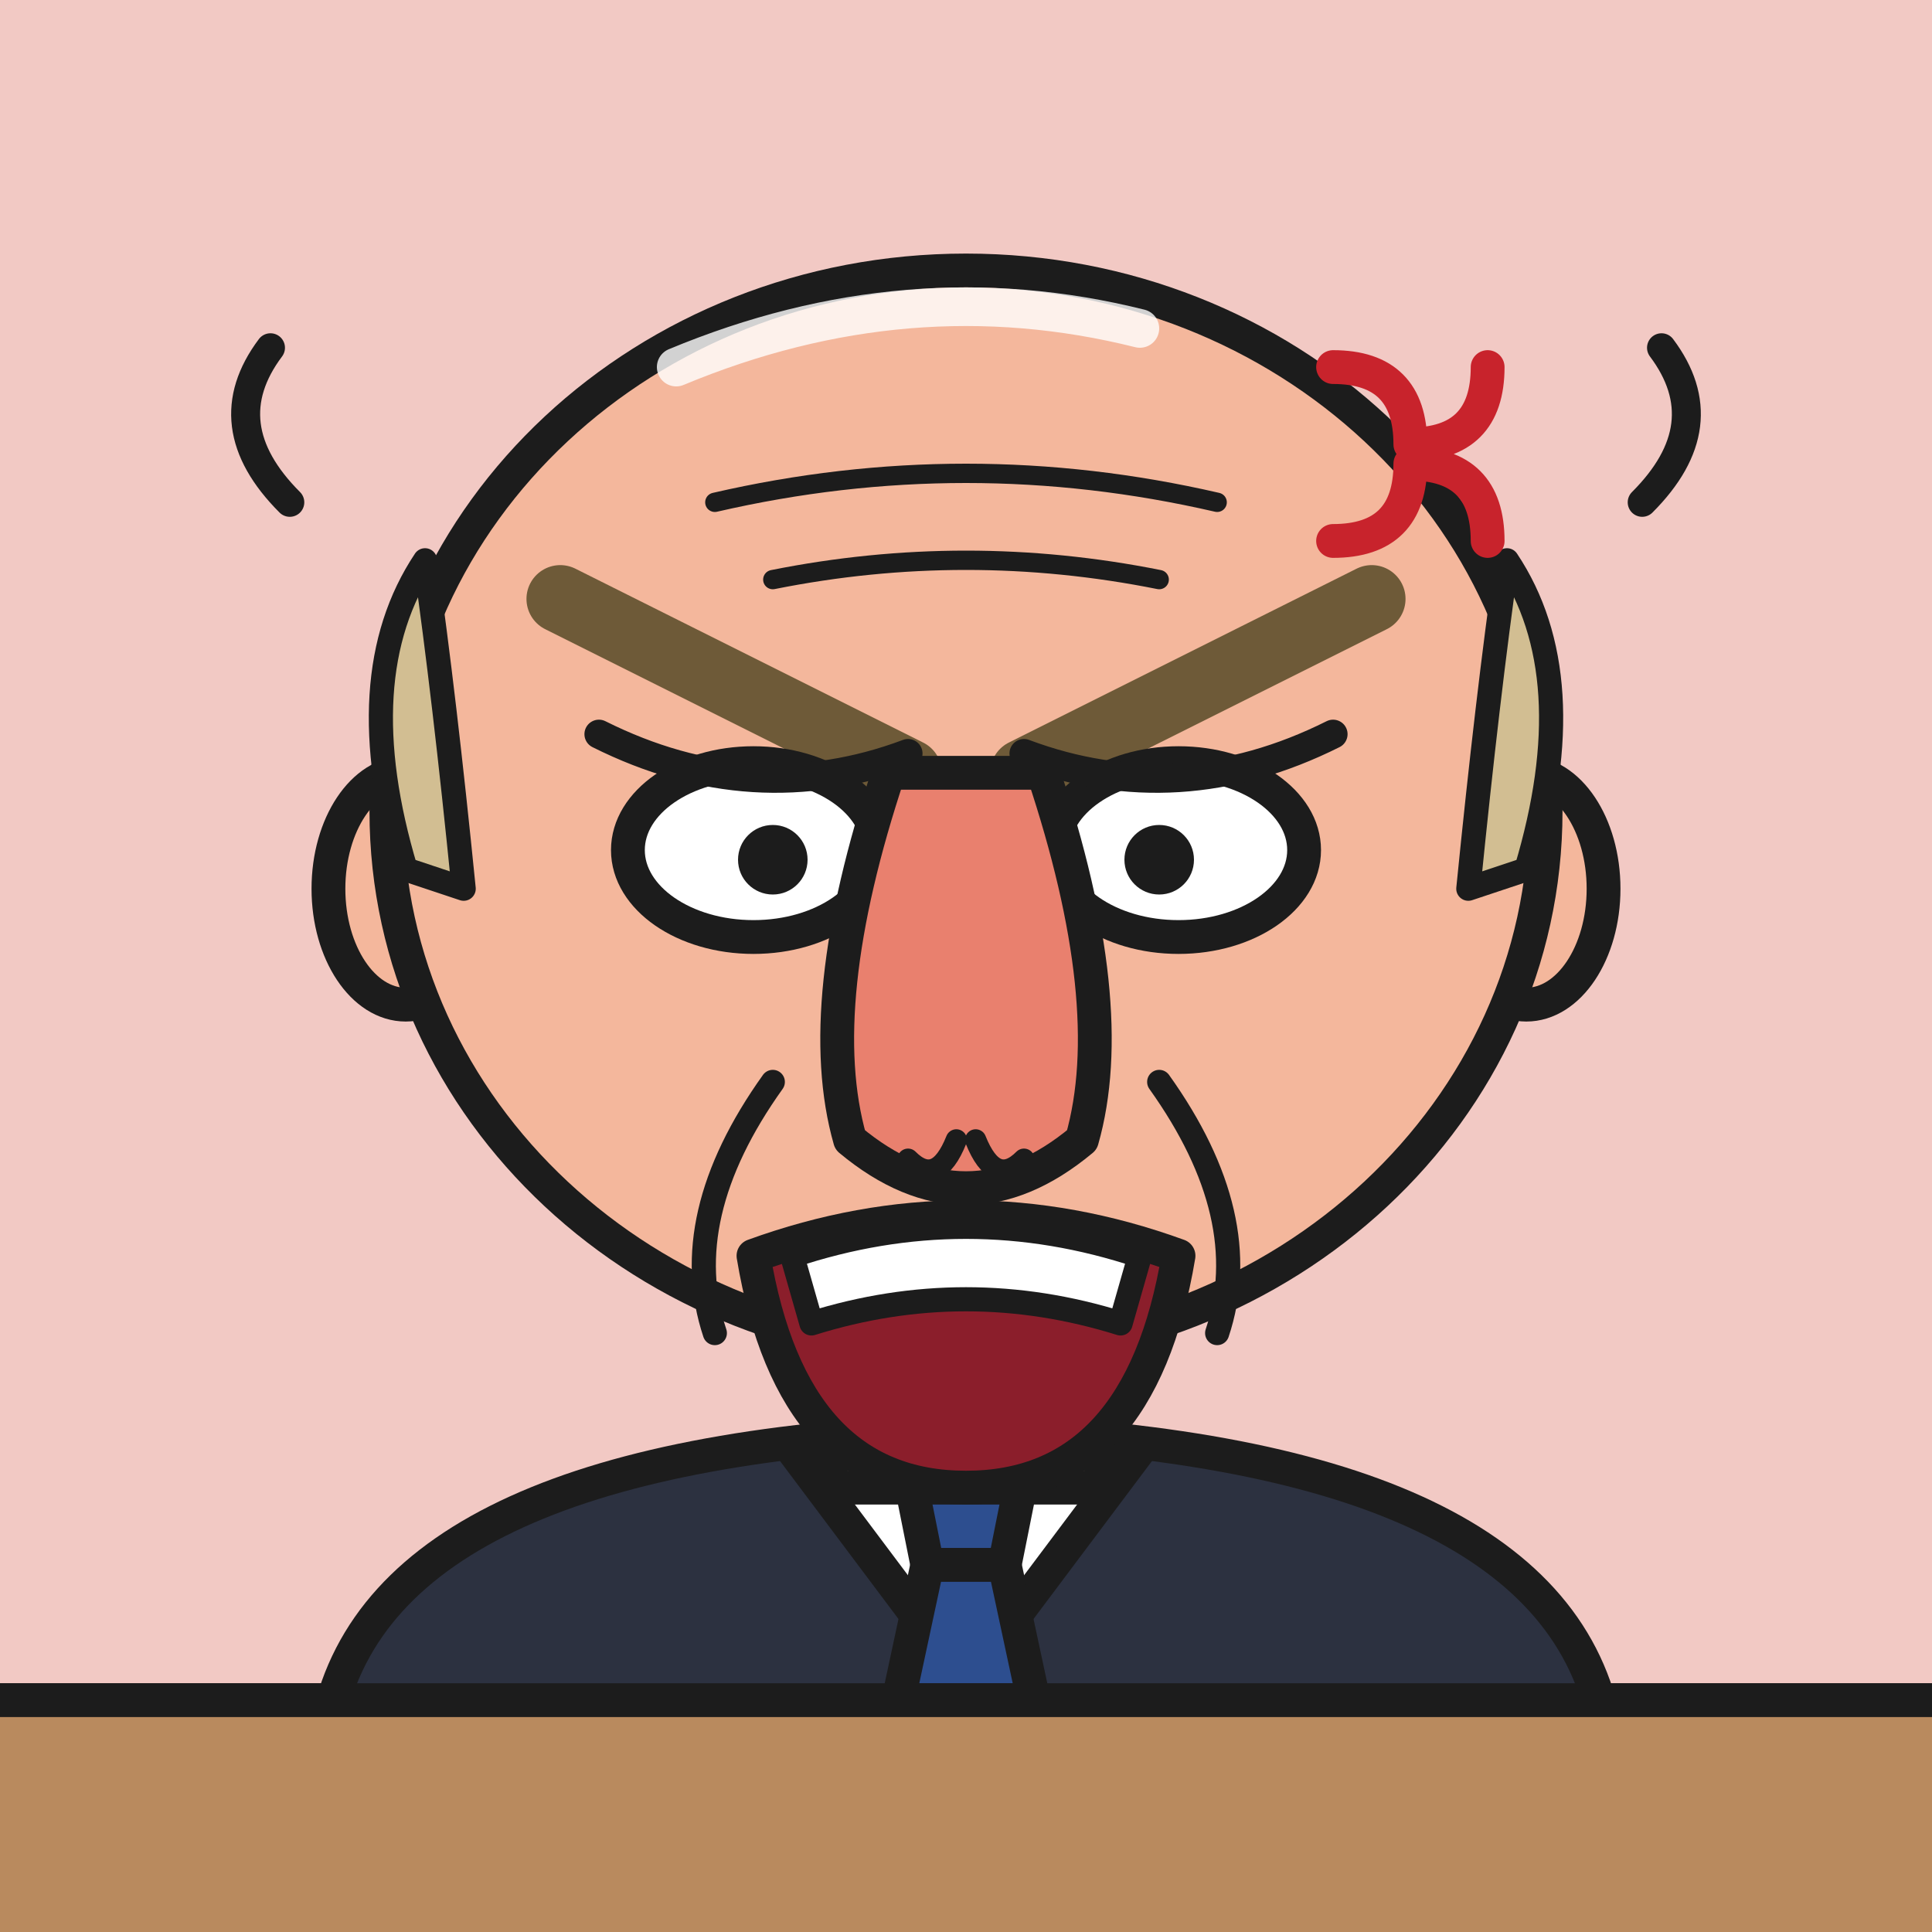
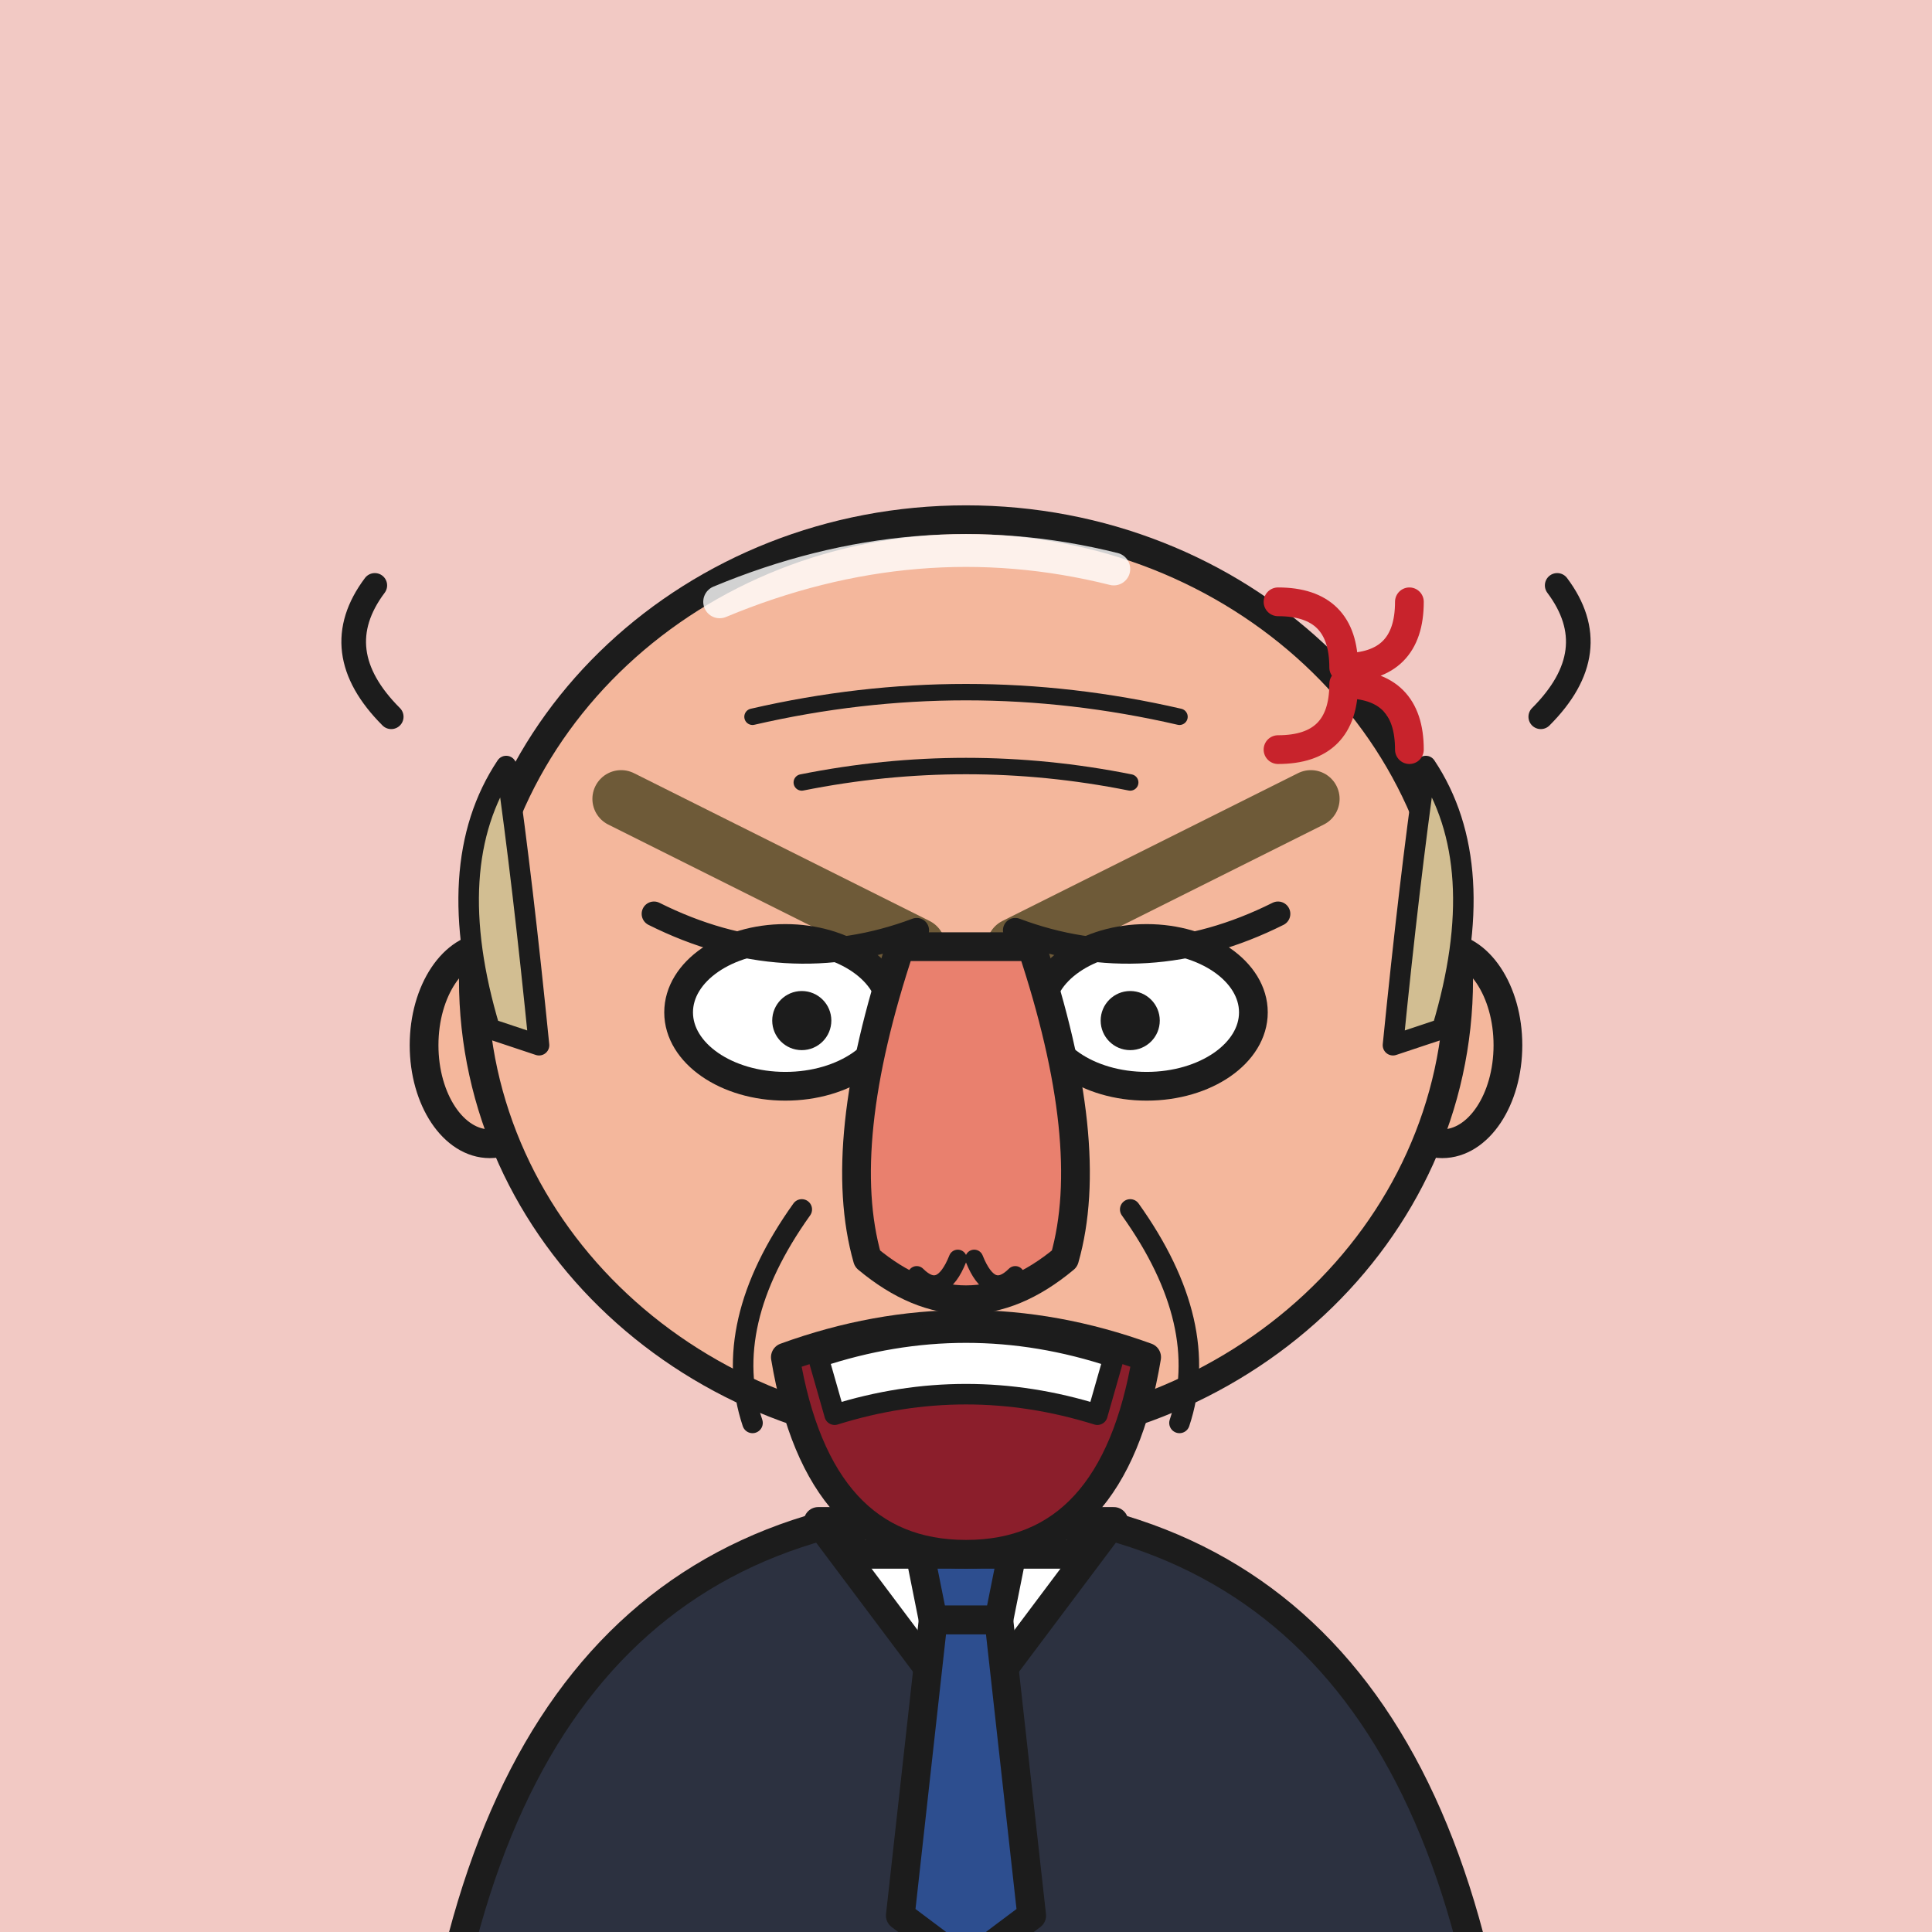
<svg xmlns="http://www.w3.org/2000/svg" viewBox="0 0 200 200" role="img" aria-label="Caricature of Vladimir Putin, angry">
  <rect width="200" height="200" fill="#F2C9C4" stroke="none" />
  <g stroke="#1c1c1c" stroke-width="3.5" stroke-linejoin="round" stroke-linecap="round">
-     <rect x="-4" y="176" width="208" height="40" fill="#B98A5E" />
-     <path d="M34 178 Q40 150 100 148 Q160 150 166 178 Z" fill="#2C3140" />
-     <path d="M82 150 L100 174 L118 150 Z" fill="#FFFFFF" />
-     <path d="M94 152 L106 152 L104 162 L96 162 Z" fill="#2D4E8F" />
-     <path d="M96 162 L104 162 L107 176 L93 176 Z" fill="#2D4E8F" />
-     <rect x="-4" y="176" width="208" height="40" fill="#B98A5E" />
-     <path d="M86 128 L114 128 L114 154 L86 154 Z" fill="#F4B79C" />
-     <ellipse cx="42" cy="92" rx="8" ry="12" fill="#F4B79C" />
-     <ellipse cx="158" cy="92" rx="8" ry="12" fill="#F4B79C" />
-     <ellipse cx="100" cy="84" rx="60" ry="56" fill="#F4B79C" />
-     <path d="M42 90 Q36 70 44 58 Q46 72 48 92 Z" fill="#D2BE92" stroke-width="2.5" />
-     <path d="M158 90 Q164 70 156 58 Q154 72 152 92 Z" fill="#D2BE92" stroke-width="2.5" />
-     <path d="M70 38 Q94 28 118 34" fill="none" stroke="#FFFFFF" stroke-width="4" opacity="0.8" />
-     <path d="M74 52 Q100 46 126 52 M80 60 Q100 56 120 60" fill="none" stroke-width="2" />
-     <path d="M58 62 L94 80" stroke="#6E5A38" stroke-width="7" />
-     <path d="M106 80 L142 62" stroke="#6E5A38" stroke-width="7" />
-     <ellipse cx="78" cy="88" rx="13" ry="9" fill="#FFFFFF" />
-     <ellipse cx="122" cy="88" rx="13" ry="9" fill="#FFFFFF" />
-     <circle cx="80" cy="89" r="3.6" fill="#1c1c1c" stroke="none" />
-     <circle cx="120" cy="89" r="3.6" fill="#1c1c1c" stroke="none" />
-     <path d="M62 76 Q78 84 94 78 M106 78 Q122 84 138 76" fill="none" stroke-width="3" />
-     <path d="M92 80 Q84 104 88 118 Q100 128 112 118 Q116 104 108 80 Z" fill="#E9806E" />
-     <path d="M94 120 Q97 123 99 118 M101 118 Q103 123 106 120" fill="none" stroke-width="2.2" />
-     <path d="M80 112 Q70 126 74 138 M120 112 Q130 126 126 138" fill="none" stroke-width="2.5" />
-     <path d="M78 130 Q100 122 122 130 Q118 154 100 154 Q82 154 78 130 Z" fill="#8B1E2B" stroke-width="3.5" />
-     <path d="M82 130 Q100 124 118 130 L116 137 Q100 132 84 137 Z" fill="#FFFFFF" stroke-width="2.5" />
-     <g stroke="#C8232C" stroke-width="3.5" fill="none">
-       <path d="M138 38 Q146 38 146 46 M154 38 Q154 46 146 46 M138 56 Q146 56 146 48 M154 56 Q154 48 146 48" />
+     <g transform="translate(100 200) scale(0.85) translate(-100 -200)">
+       <path d="M34 230 Q40 150 100 148 Q160 150 166 230 Z" fill="#2C3140" />
+       <path d="M82 150 L100 174 L118 150 Z" fill="#FFFFFF" />
+       <path d="M94 152 L106 152 L104 162 L96 162 Z" fill="#2D4E8F" />
+       <path d="M96 162 L104 162 L108 198 L100 204 L92 198 Z" fill="#2D4E8F" />
+       <path d="M86 128 L114 128 L114 154 L86 154 Z" fill="#F4B79C" />
+       <ellipse cx="42" cy="92" rx="8" ry="12" fill="#F4B79C" />
+       <ellipse cx="158" cy="92" rx="8" ry="12" fill="#F4B79C" />
+       <ellipse cx="100" cy="84" rx="60" ry="56" fill="#F4B79C" />
+       <path d="M42 90 Q36 70 44 58 Q46 72 48 92 Z" fill="#D2BE92" stroke-width="2.5" />
+       <path d="M158 90 Q164 70 156 58 Q154 72 152 92 Z" fill="#D2BE92" stroke-width="2.5" />
+       <path d="M70 38 Q94 28 118 34" fill="none" stroke="#FFFFFF" stroke-width="4" opacity="0.8" />
+       <path d="M74 52 Q100 46 126 52 M80 60 Q100 56 120 60" fill="none" stroke-width="2" />
+       <path d="M58 62 L94 80" stroke="#6E5A38" stroke-width="7" />
+       <path d="M106 80 L142 62" stroke="#6E5A38" stroke-width="7" />
+       <ellipse cx="78" cy="88" rx="13" ry="9" fill="#FFFFFF" />
+       <ellipse cx="122" cy="88" rx="13" ry="9" fill="#FFFFFF" />
+       <circle cx="80" cy="89" r="3.6" fill="#1c1c1c" stroke="none" />
+       <circle cx="120" cy="89" r="3.6" fill="#1c1c1c" stroke="none" />
+       <path d="M62 76 Q78 84 94 78 M106 78 Q122 84 138 76" fill="none" stroke-width="3" />
+       <path d="M92 80 Q84 104 88 118 Q100 128 112 118 Q116 104 108 80 Z" fill="#E9806E" />
+       <path d="M94 120 Q97 123 99 118 M101 118 Q103 123 106 120" fill="none" stroke-width="2.2" />
+       <path d="M80 112 Q70 126 74 138 M120 112 Q130 126 126 138" fill="none" stroke-width="2.5" />
+       <path d="M78 130 Q100 122 122 130 Q118 154 100 154 Q82 154 78 130 Z" fill="#8B1E2B" stroke-width="3.5" />
+       <path d="M82 130 Q100 124 118 130 L116 137 Q100 132 84 137 Z" fill="#FFFFFF" stroke-width="2.5" />
+       <g stroke="#C8232C" stroke-width="3.5" fill="none">
+         <path d="M138 38 Q146 38 146 46 M154 38 Q154 46 146 46 M138 56 Q146 56 146 48 M154 56 Q154 48 146 48" />
+       </g>
+       <path d="M30 52 Q22 44 28 36 M170 52 Q178 44 172 36" fill="none" stroke-width="3" />
    </g>
-     <path d="M30 52 Q22 44 28 36 M170 52 Q178 44 172 36" fill="none" stroke-width="3" />
  </g>
</svg>
